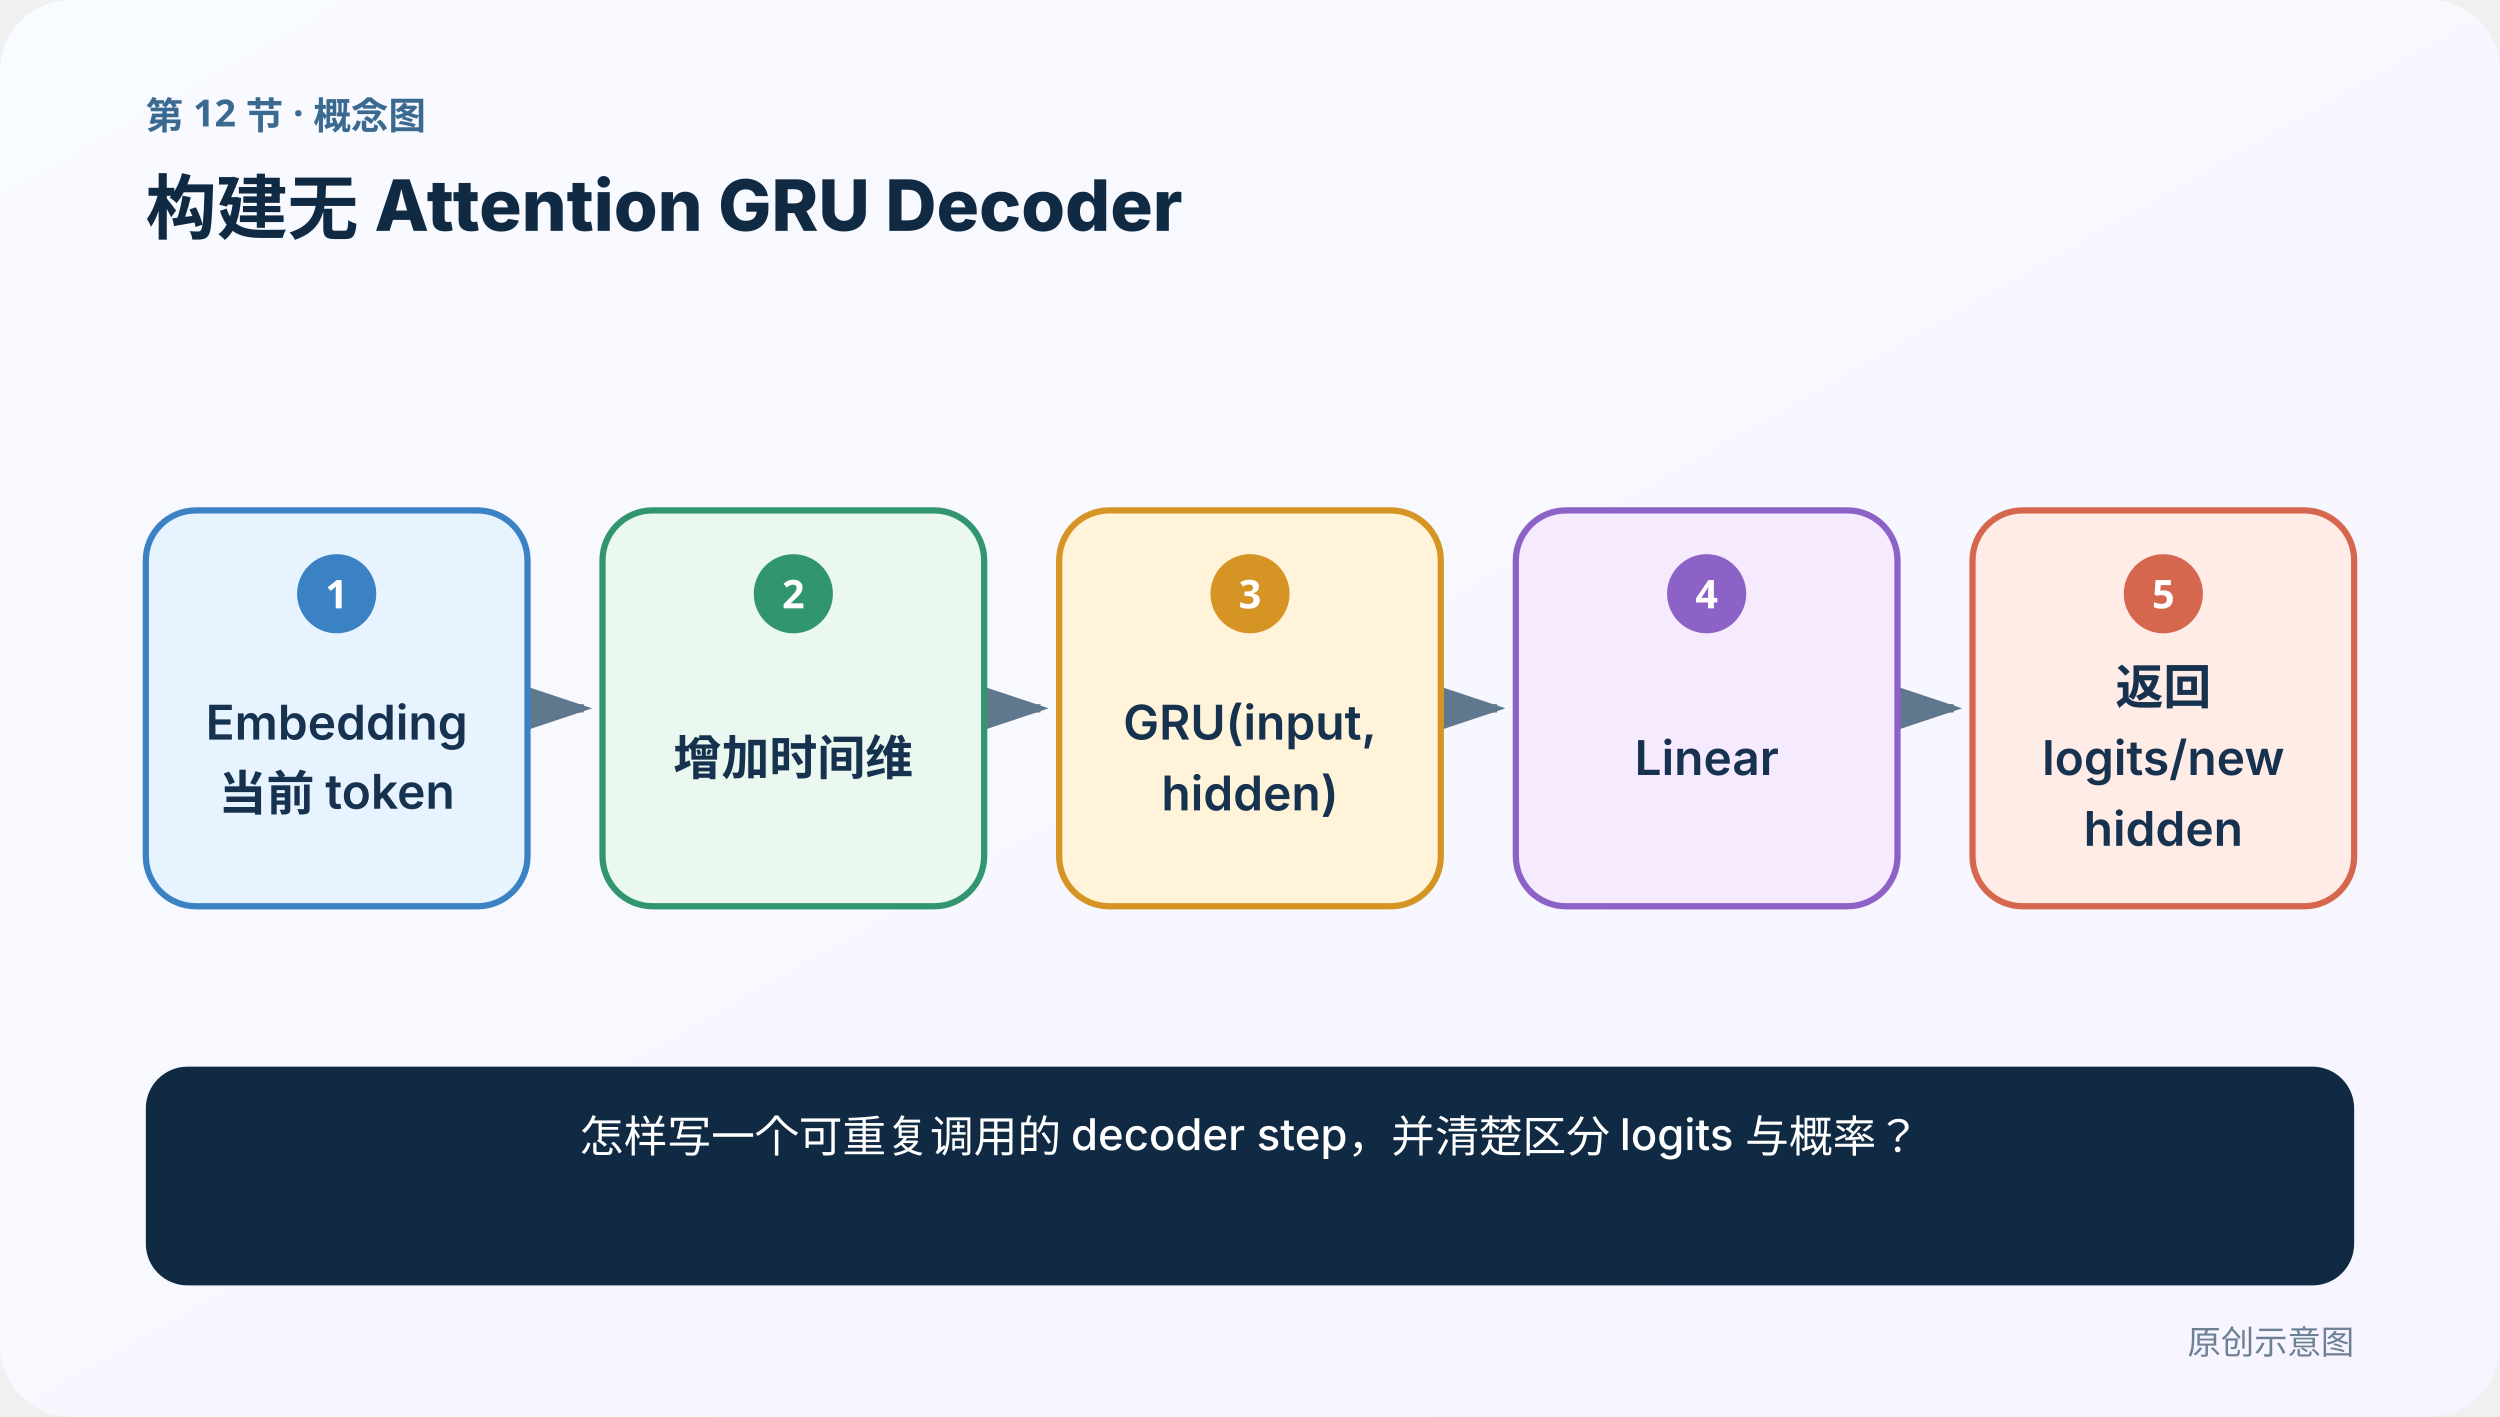
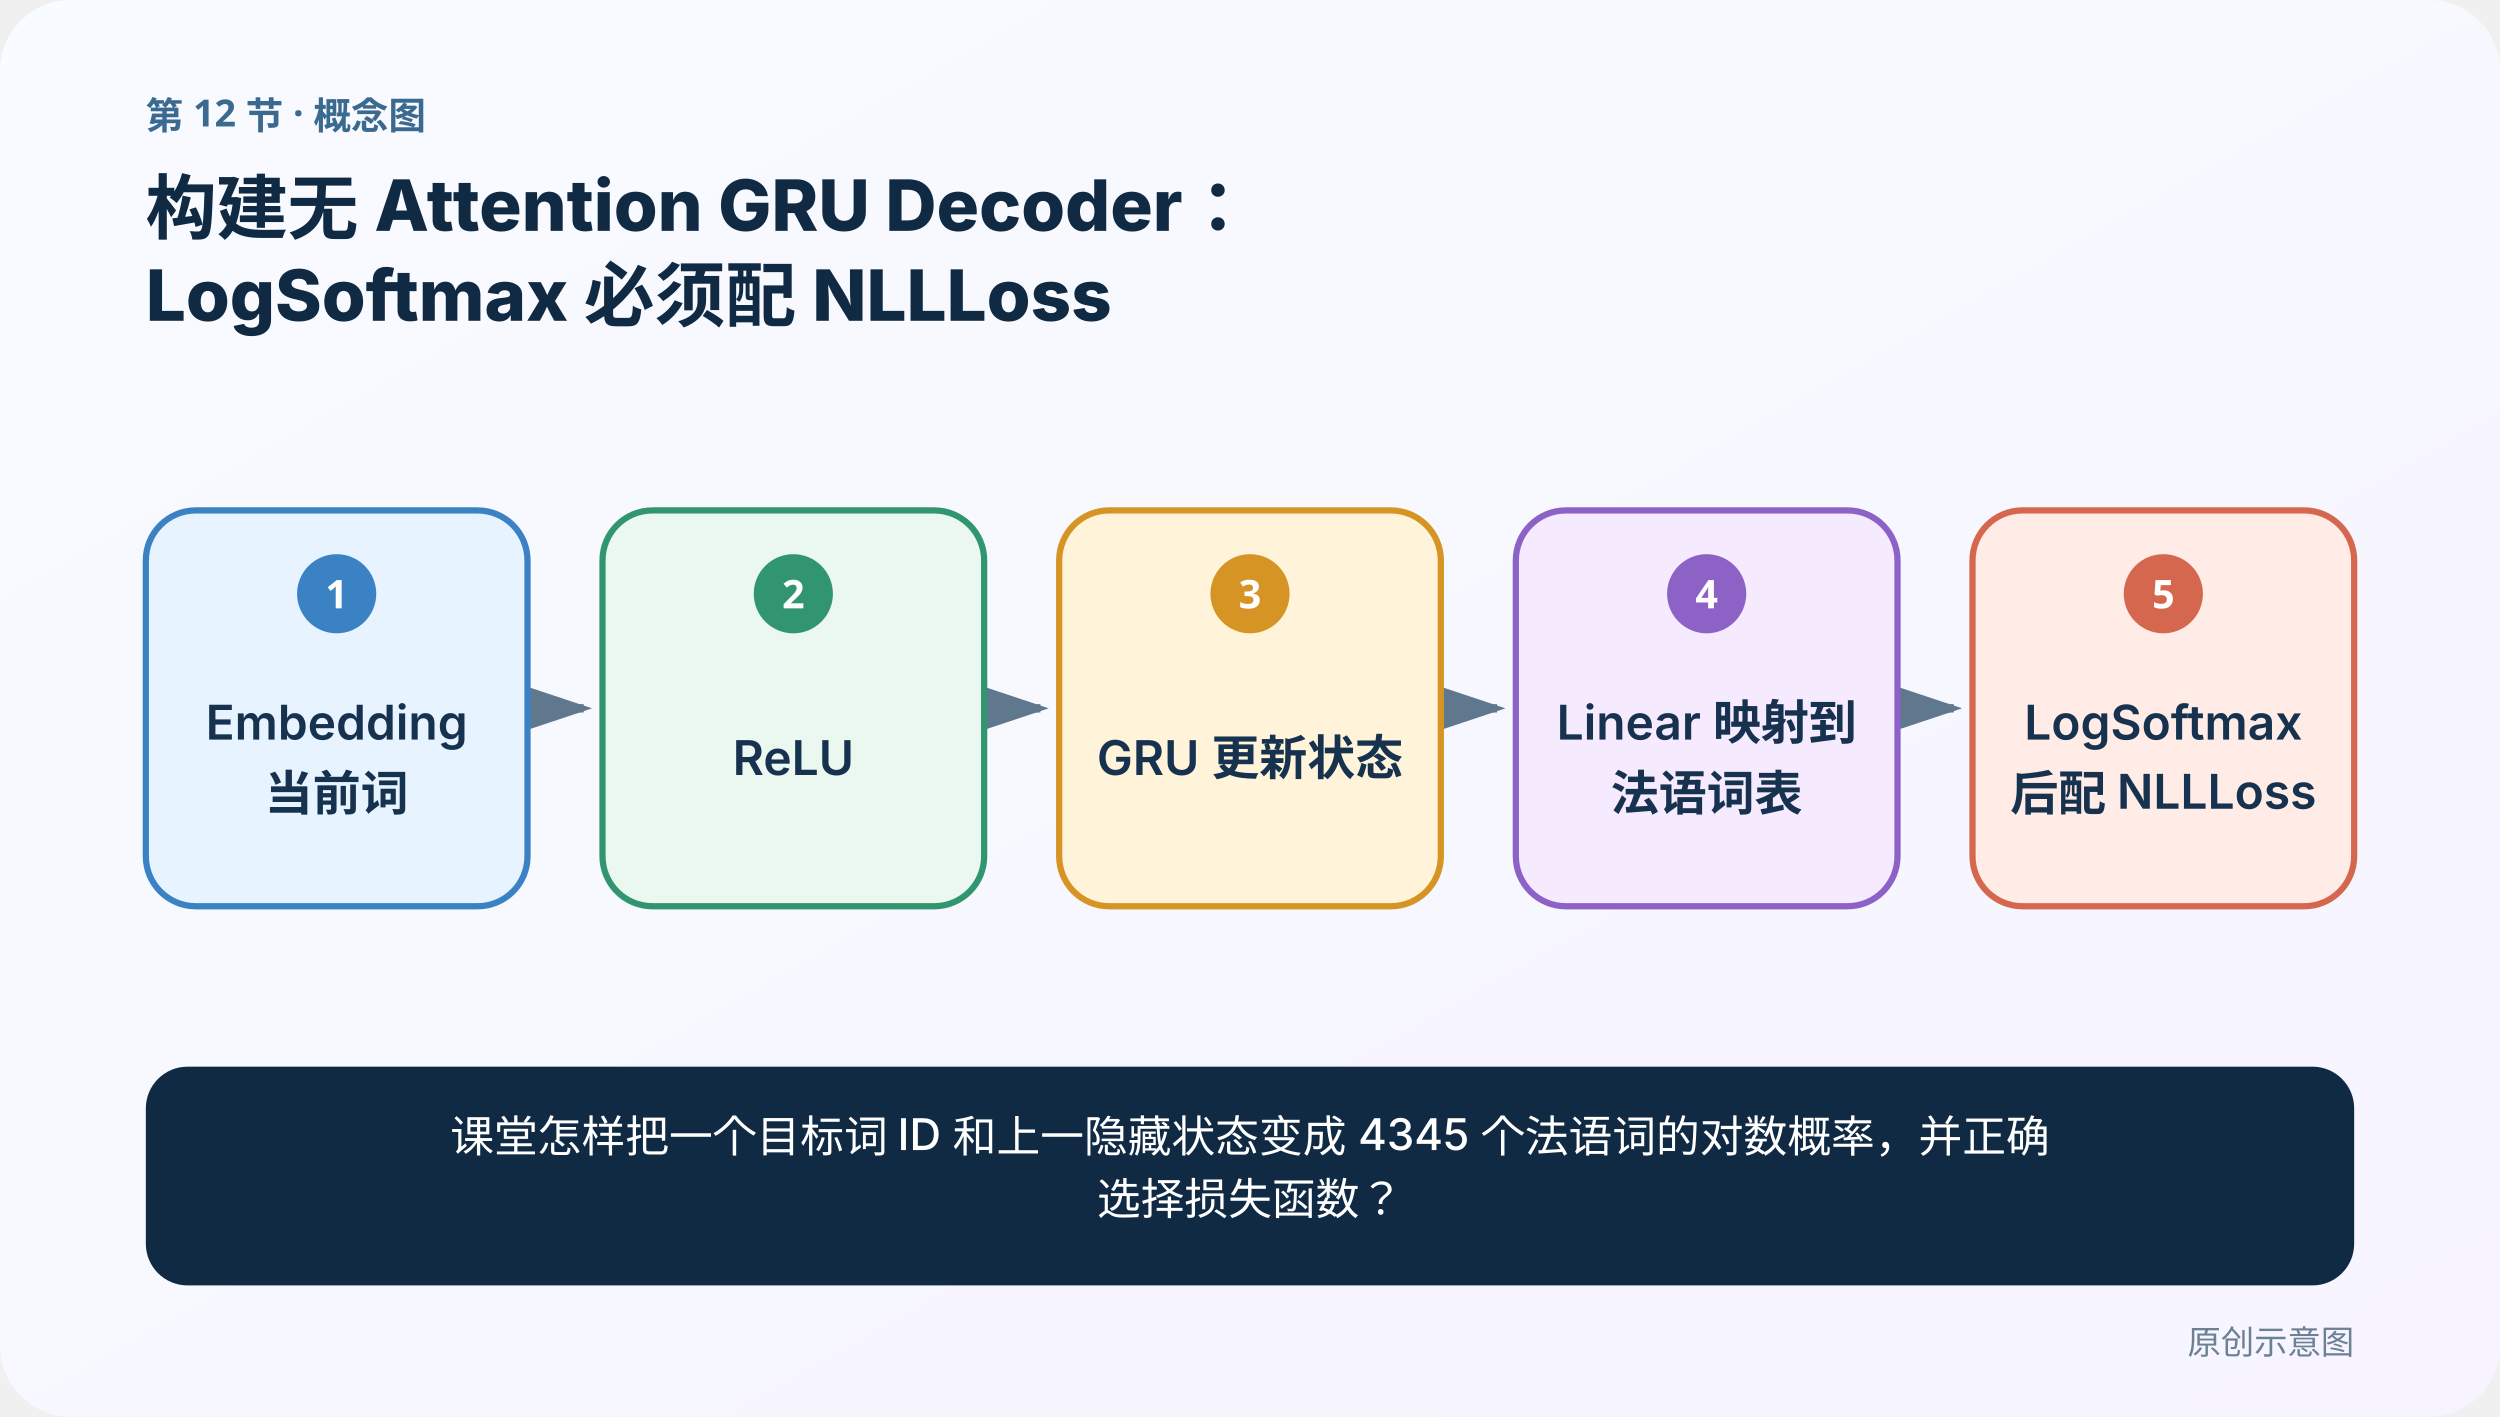
<svg xmlns="http://www.w3.org/2000/svg" width="1200" height="680" viewBox="0 0 1200 680" role="img" aria-labelledby="title desc">
  <defs>
    <linearGradient id="bg" x1="0" y1="0" x2="1" y2="1">
      <stop stop-color="#F8FBFF" />
      <stop offset="1" stop-color="#F7F4FF" />
    </linearGradient>
    <marker id="arrow" markerWidth="10" markerHeight="10" refX="8" refY="3" orient="auto">
      <path d="M0,0 L0,6 L9,3 z" fill="#60788E" />
    </marker>
  </defs>
  <rect width="1200" height="680" rx="34" fill="url(#bg)" />
  <text x="70" y="62" font-family="sans-serif" font-size="18" font-weight="700" fill="#3B6A91">第 12 节 · 概念图</text>
-   <text x="70" y="112" text-anchor="start" font-family="-apple-system,BlinkMacSystemFont,'PingFang SC','Microsoft YaHei',sans-serif" font-size="34" font-weight="760" fill="#102A43">构建无 Attention GRU Decoder</text>
+   <text x="70" y="112" text-anchor="start" font-family="-apple-system,BlinkMacSystemFont,'PingFang SC','Microsoft YaHei',sans-serif" font-size="34" font-weight="760" fill="#102A43">构建无 Attention GRU Decoder：</text>
+   <text x="70" y="154" text-anchor="start" font-family="-apple-system,BlinkMacSystemFont,'PingFang SC','Microsoft YaHei',sans-serif" font-size="34" font-weight="760" fill="#102A43">LogSoftmax 必须配 NLLLoss</text>
  <line x1="260.2" y1="340" x2="280.2" y2="340" stroke="#60788E" stroke-width="4" marker-end="url(#arrow)" />
  <line x1="479.4" y1="340" x2="499.4" y2="340" stroke="#60788E" stroke-width="4" marker-end="url(#arrow)" />
  <line x1="698.6" y1="340" x2="718.6" y2="340" stroke="#60788E" stroke-width="4" marker-end="url(#arrow)" />
  <line x1="917.8" y1="340" x2="937.8" y2="340" stroke="#60788E" stroke-width="4" marker-end="url(#arrow)" />
  <g>
    <rect x="70" y="245" width="183.2" height="190" rx="24" fill="#E7F3FF" stroke="#3B82C4" stroke-width="3" />
    <circle cx="161.6" cy="285" r="19" fill="#3B82C4" />
    <text x="161.6" y="292" text-anchor="middle" font-family="sans-serif" font-size="19" font-weight="700" fill="white">1</text>
    <text x="161.6" y="355" text-anchor="middle" font-family="-apple-system,BlinkMacSystemFont,'PingFang SC','Microsoft YaHei',sans-serif" font-size="23" font-weight="600" fill="#16324F">Embedding</text>
-     <text x="161.6" y="389" text-anchor="middle" font-family="-apple-system,BlinkMacSystemFont,'PingFang SC','Microsoft YaHei',sans-serif" font-size="23" font-weight="600" fill="#16324F">当前 token</text>
+     <text x="161.6" y="389" text-anchor="middle" font-family="-apple-system,BlinkMacSystemFont,'PingFang SC','Microsoft YaHei',sans-serif" font-size="23" font-weight="600" fill="#16324F">当前词</text>
  </g>
  <g>
    <rect x="289.2" y="245" width="183.2" height="190" rx="24" fill="#EAF8F0" stroke="#31966F" stroke-width="3" />
    <circle cx="380.8" cy="285" r="19" fill="#31966F" />
    <text x="380.8" y="292" text-anchor="middle" font-family="sans-serif" font-size="19" font-weight="700" fill="white">2</text>
-     <text x="380.8" y="372" text-anchor="middle" font-family="-apple-system,BlinkMacSystemFont,'PingFang SC','Microsoft YaHei',sans-serif" font-size="23" font-weight="600" fill="#16324F">增加时间维</text>
+     <text x="380.8" y="372" text-anchor="middle" font-family="-apple-system,BlinkMacSystemFont,'PingFang SC','Microsoft YaHei',sans-serif" font-size="23" font-weight="600" fill="#16324F">ReLU</text>
  </g>
  <g>
    <rect x="508.4" y="245" width="183.2" height="190" rx="24" fill="#FFF4D9" stroke="#D69424" stroke-width="3" />
    <circle cx="600" cy="285" r="19" fill="#D69424" />
    <text x="600" y="292" text-anchor="middle" font-family="sans-serif" font-size="19" font-weight="700" fill="white">3</text>
-     <text x="600" y="355" text-anchor="middle" font-family="-apple-system,BlinkMacSystemFont,'PingFang SC','Microsoft YaHei',sans-serif" font-size="23" font-weight="600" fill="#16324F">GRU(input,</text>
-     <text x="600" y="389" text-anchor="middle" font-family="-apple-system,BlinkMacSystemFont,'PingFang SC','Microsoft YaHei',sans-serif" font-size="23" font-weight="600" fill="#16324F">hidden)</text>
+     <text x="600" y="372" text-anchor="middle" font-family="-apple-system,BlinkMacSystemFont,'PingFang SC','Microsoft YaHei',sans-serif" font-size="23" font-weight="600" fill="#16324F">GRU 更新状态</text>
  </g>
  <g>
    <rect x="727.6" y="245" width="183.2" height="190" rx="24" fill="#F6EAFF" stroke="#8C62C7" stroke-width="3" />
    <circle cx="819.2" cy="285" r="19" fill="#8C62C7" />
    <text x="819.2" y="292" text-anchor="middle" font-family="sans-serif" font-size="19" font-weight="700" fill="white">4</text>
-     <text x="819.2" y="372" text-anchor="middle" font-family="-apple-system,BlinkMacSystemFont,'PingFang SC','Microsoft YaHei',sans-serif" font-size="23" font-weight="600" fill="#16324F">Linear</text>
+     <text x="819.2" y="355" text-anchor="middle" font-family="-apple-system,BlinkMacSystemFont,'PingFang SC','Microsoft YaHei',sans-serif" font-size="23" font-weight="600" fill="#16324F">Linear 映射到</text>
+     <text x="819.2" y="389" text-anchor="middle" font-family="-apple-system,BlinkMacSystemFont,'PingFang SC','Microsoft YaHei',sans-serif" font-size="23" font-weight="600" fill="#16324F">法语词表</text>
  </g>
  <g>
    <rect x="946.8" y="245" width="183.2" height="190" rx="24" fill="#FFECE7" stroke="#D6674F" stroke-width="3" />
    <circle cx="1038.4" cy="285" r="19" fill="#D6674F" />
    <text x="1038.4" y="292" text-anchor="middle" font-family="sans-serif" font-size="19" font-weight="700" fill="white">5</text>
-     <text x="1038.4" y="338" text-anchor="middle" font-family="-apple-system,BlinkMacSystemFont,'PingFang SC','Microsoft YaHei',sans-serif" font-size="23" font-weight="600" fill="#16324F">返回</text>
-     <text x="1038.4" y="372" text-anchor="middle" font-family="-apple-system,BlinkMacSystemFont,'PingFang SC','Microsoft YaHei',sans-serif" font-size="23" font-weight="600" fill="#16324F">logits/new</text>
-     <text x="1038.4" y="406" text-anchor="middle" font-family="-apple-system,BlinkMacSystemFont,'PingFang SC','Microsoft YaHei',sans-serif" font-size="23" font-weight="600" fill="#16324F">hidden</text>
+     <text x="1038.4" y="355" text-anchor="middle" font-family="-apple-system,BlinkMacSystemFont,'PingFang SC','Microsoft YaHei',sans-serif" font-size="23" font-weight="600" fill="#16324F">LogSoftmax</text>
+     <text x="1038.4" y="389" text-anchor="middle" font-family="-apple-system,BlinkMacSystemFont,'PingFang SC','Microsoft YaHei',sans-serif" font-size="23" font-weight="600" fill="#16324F">后配 NLLLoss</text>
  </g>
  <rect x="70" y="512" width="1060" height="105" rx="20" fill="#102A43" />
-   <text x="600" y="553" text-anchor="middle" font-family="-apple-system,BlinkMacSystemFont,'PingFang SC','Microsoft YaHei',sans-serif" font-size="21" font-weight="500" fill="#FFFFFF">怎样写一个可重复调用的 decoder step，并清楚区分 logits 与概率？</text>
+   <text x="600" y="553" text-anchor="middle" font-family="-apple-system,BlinkMacSystemFont,'PingFang SC','Microsoft YaHei',sans-serif" font-size="21" font-weight="500" fill="#FFFFFF">课堂怎样把一个目标词 ID 和上一隐藏状态变成 4345 个法语词的对数概率，并正确</text>
+   <text x="600" y="583" text-anchor="middle" font-family="-apple-system,BlinkMacSystemFont,'PingFang SC','Microsoft YaHei',sans-serif" font-size="21" font-weight="500" fill="#FFFFFF">选择损失函数？</text>
  <text x="1130" y="650" text-anchor="end" font-family="sans-serif" font-size="16" fill="#6C8194">原创示意图</text>
</svg>
